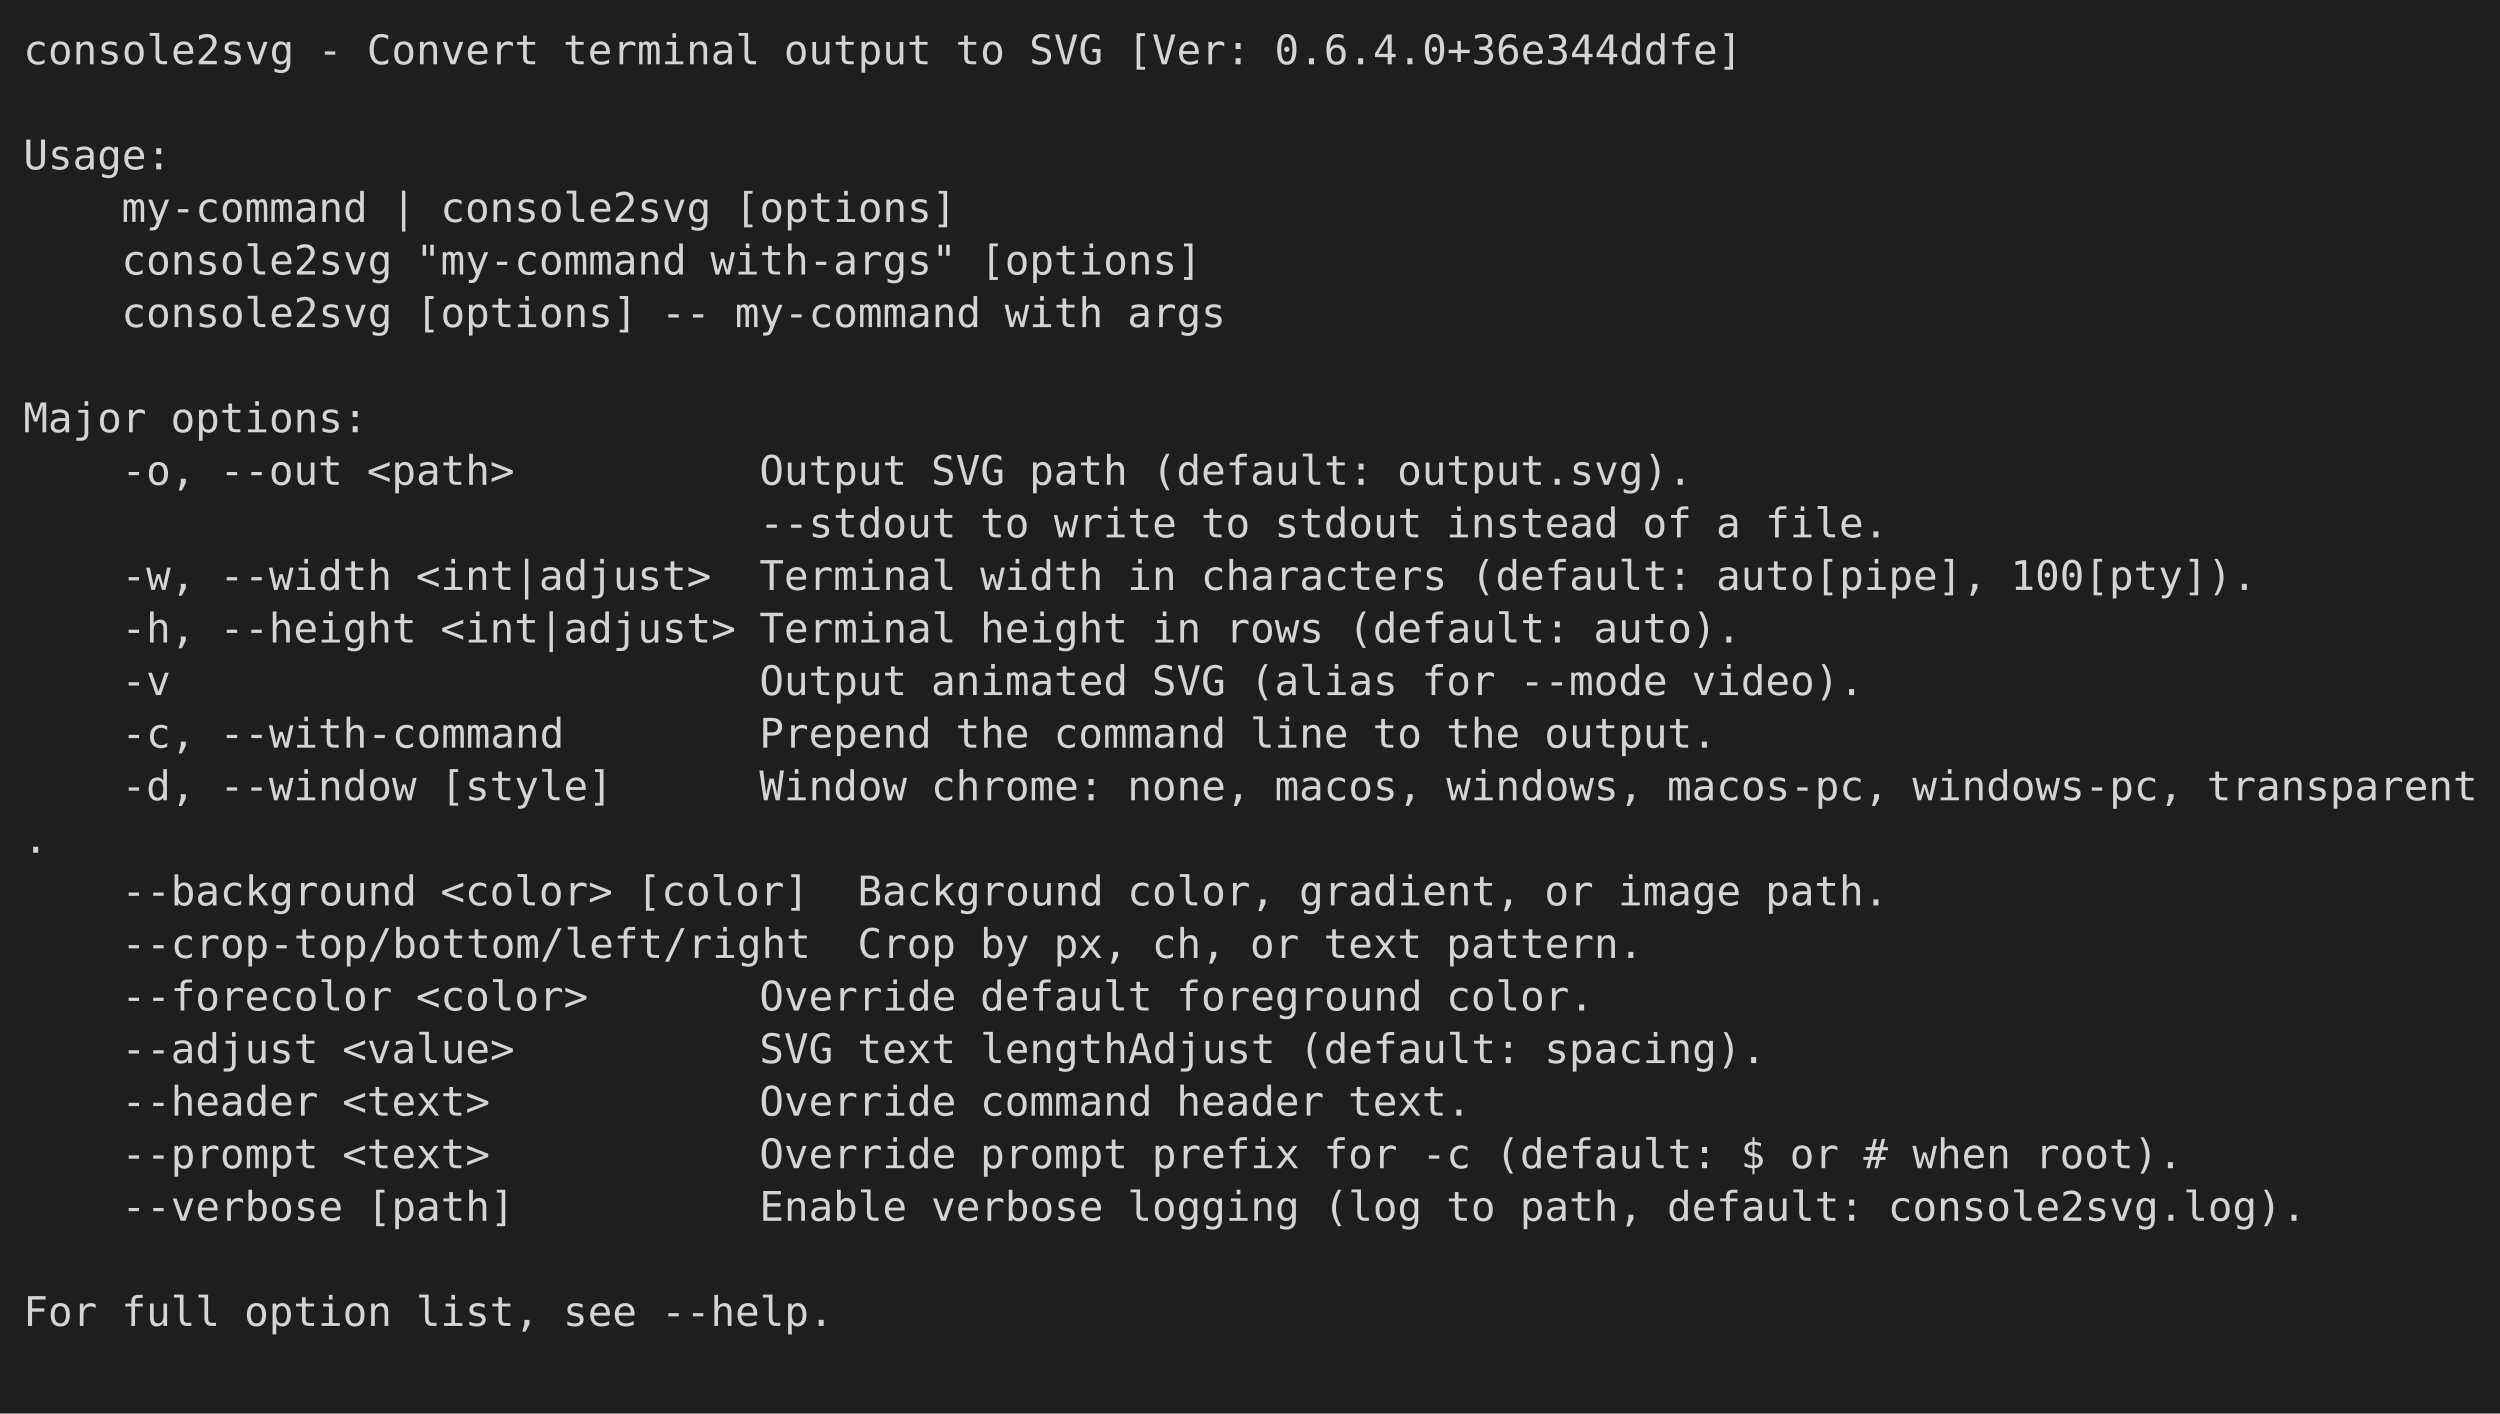
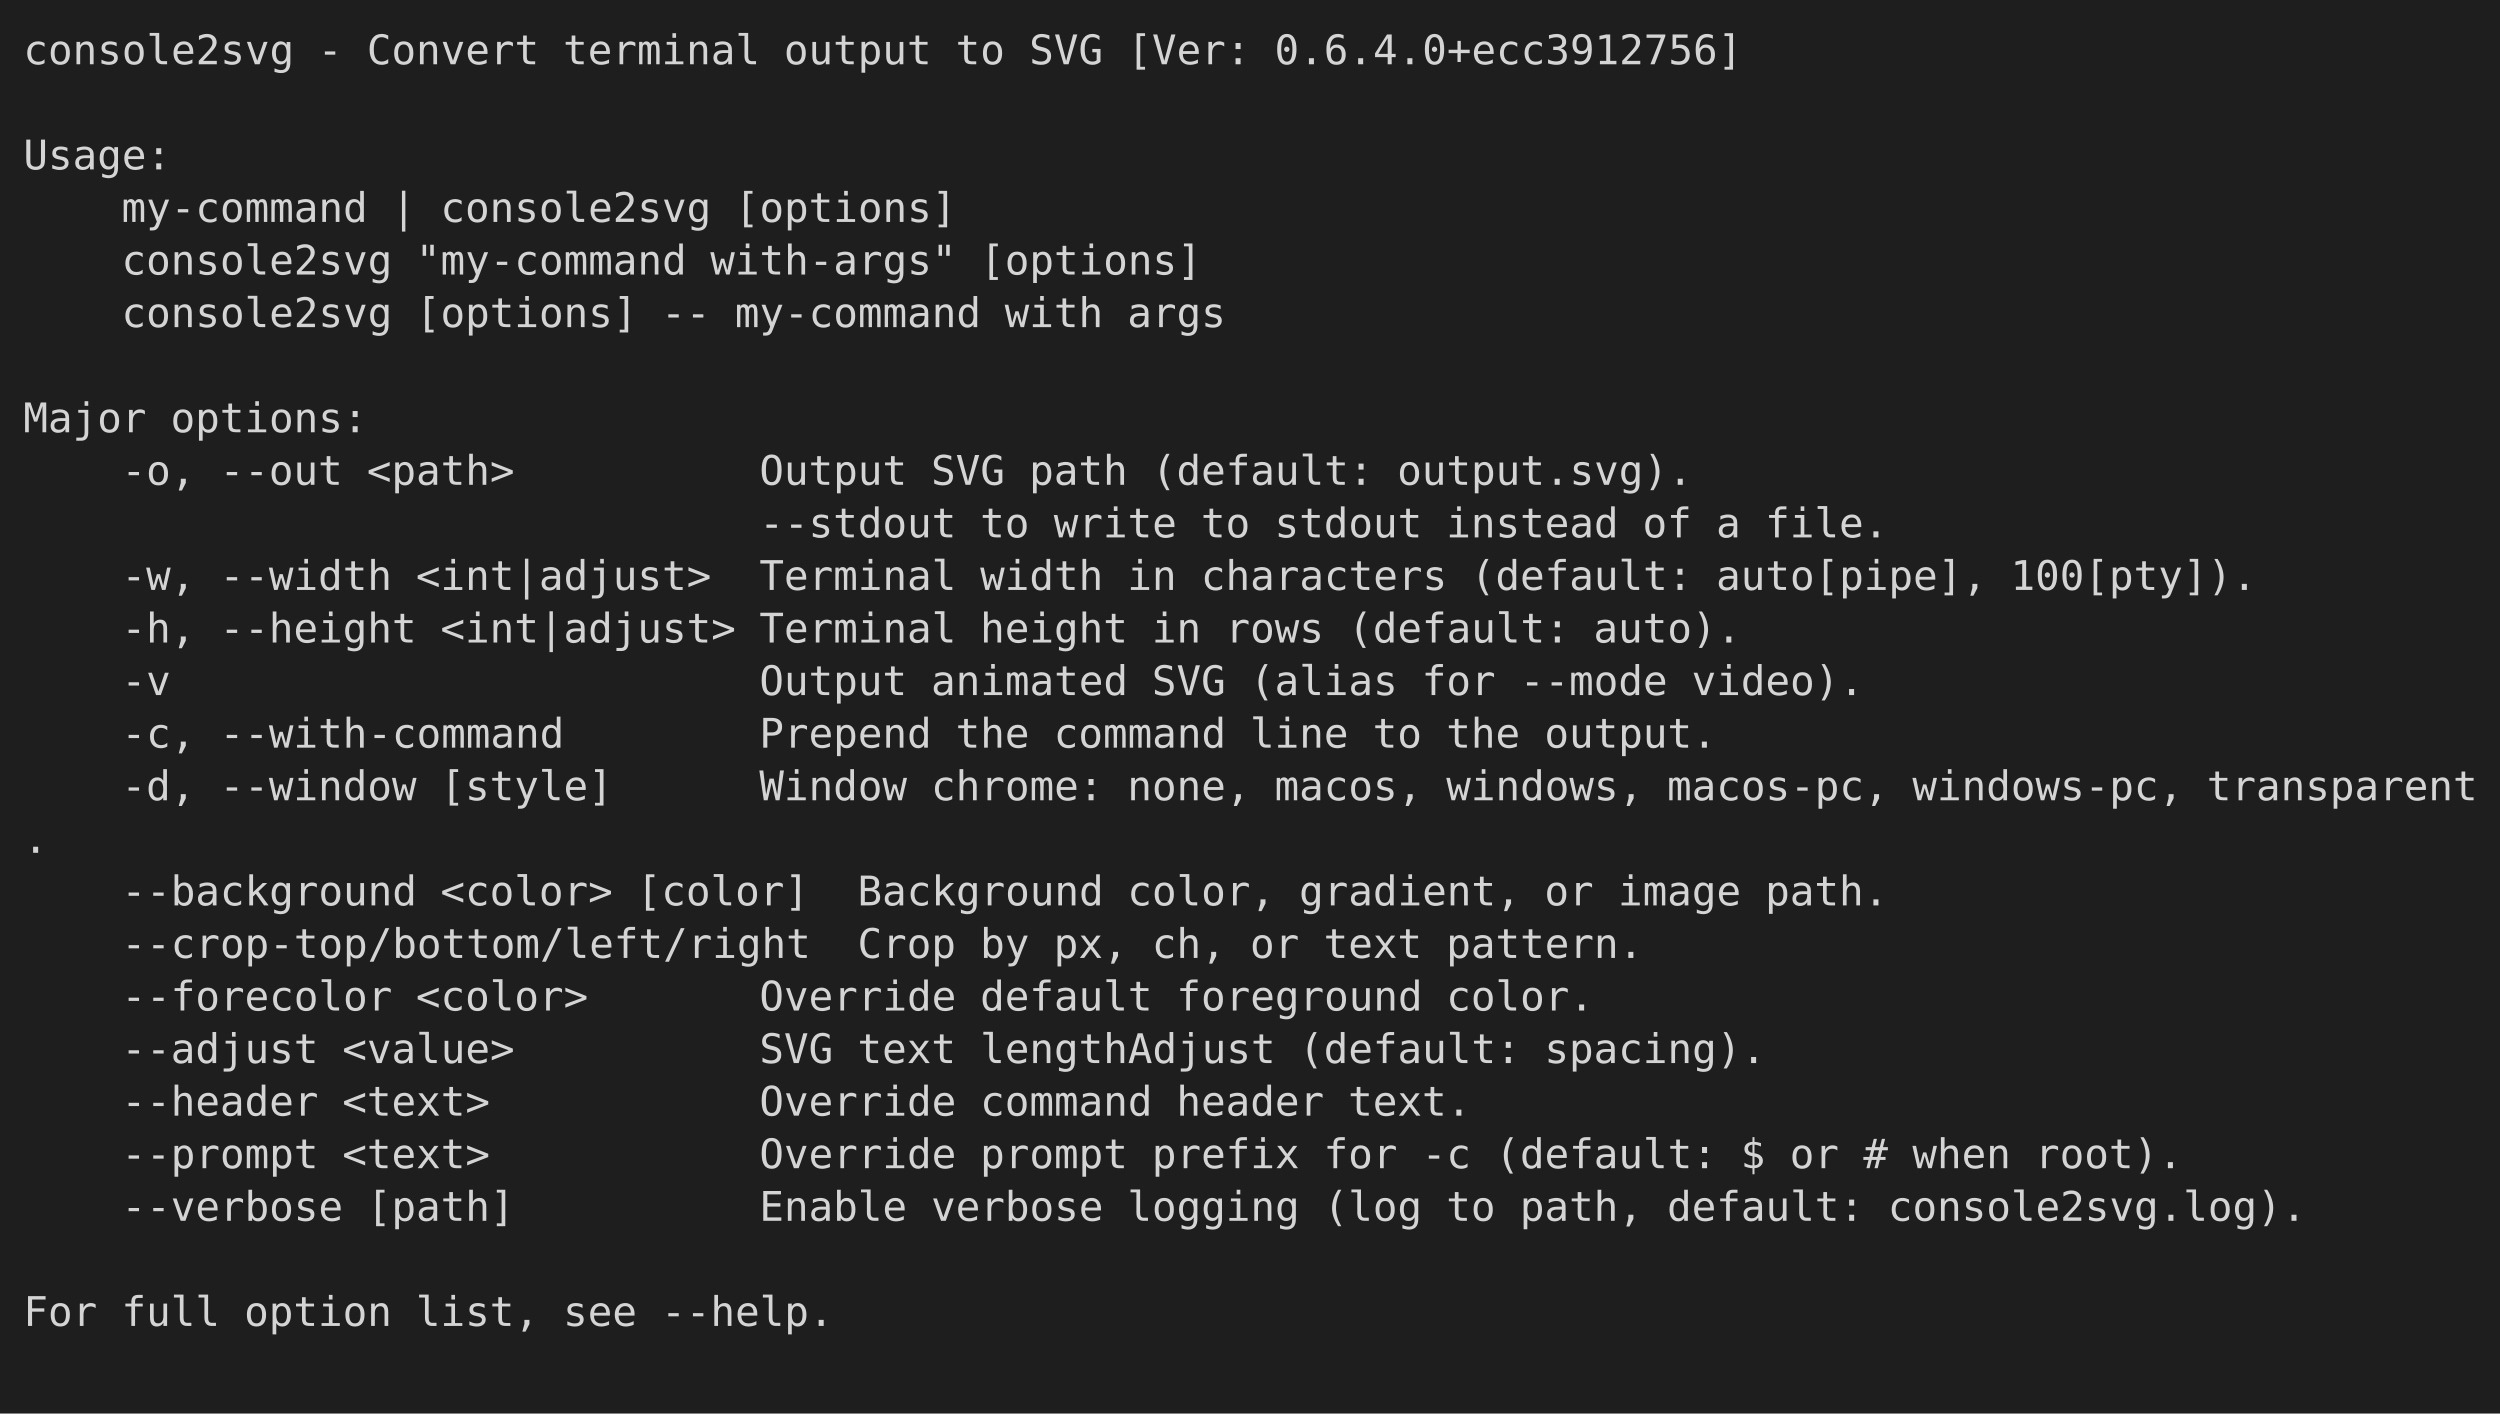
<svg xmlns="http://www.w3.org/2000/svg" width="856" height="484" viewBox="0 0 856 484" role="img" aria-label="console2svg output">
  <style>
.crt {
  font-family: ui-monospace,"Cascadia Mono","Segoe UI Mono","SFMono-Regular",Menlo,monospace;
  font-size: 14px;
}
text {
  dominant-baseline: alphabetic;
}
.bg {
  shape-rendering: crispEdges;
}
</style>
  <rect x="0" y="0" width="856" height="484" fill="#1e1e1e" />
  <g transform="translate(8 8)">
    <rect width="840" height="468" fill="#1e1e1e" />
    <text class="crt" x="0" y="14" fill="#d4d4d4" textLength="92.4" lengthAdjust="spacing">console2svg</text>
    <text class="crt" x="100.8" y="14" fill="#d4d4d4" textLength="8.4" lengthAdjust="spacing">-</text>
    <text class="crt" x="117.6" y="14" fill="#d4d4d4" textLength="58.8" lengthAdjust="spacing">Convert</text>
    <text class="crt" x="184.8" y="14" fill="#d4d4d4" textLength="67.2" lengthAdjust="spacing">terminal</text>
    <text class="crt" x="260.4" y="14" fill="#d4d4d4" textLength="50.4" lengthAdjust="spacing">output</text>
    <text class="crt" x="319.2" y="14" fill="#d4d4d4" textLength="16.8" lengthAdjust="spacing">to</text>
    <text class="crt" x="344.4" y="14" fill="#d4d4d4" textLength="25.2" lengthAdjust="spacing">SVG</text>
    <text class="crt" x="378" y="14" fill="#d4d4d4" textLength="42" lengthAdjust="spacing">[Ver:</text>
-     <text class="crt" x="428.4" y="14" fill="#d4d4d4" textLength="159.6" lengthAdjust="spacing">0.6.4.0+36e344ddfe]</text>
+     <text class="crt" x="428.4" y="14" fill="#d4d4d4" textLength="159.6" lengthAdjust="spacing">0.6.4.0+ecc3912756]</text>
    <text class="crt" x="0" y="50" fill="#d4d4d4" textLength="50.4" lengthAdjust="spacing">Usage:</text>
    <text class="crt" x="33.6" y="68" fill="#d4d4d4" textLength="84" lengthAdjust="spacing">my-command</text>
    <text class="crt" x="126" y="68" fill="#d4d4d4" textLength="8.4" lengthAdjust="spacing">|</text>
    <text class="crt" x="142.8" y="68" fill="#d4d4d4" textLength="92.4" lengthAdjust="spacing">console2svg</text>
    <text class="crt" x="243.6" y="68" fill="#d4d4d4" textLength="75.6" lengthAdjust="spacing">[options]</text>
    <text class="crt" x="33.6" y="86" fill="#d4d4d4" textLength="92.4" lengthAdjust="spacing">console2svg</text>
    <text class="crt" x="134.4" y="86" fill="#d4d4d4" textLength="92.4" lengthAdjust="spacing">"my-command</text>
    <text class="crt" x="235.2" y="86" fill="#d4d4d4" textLength="84" lengthAdjust="spacing">with-args"</text>
    <text class="crt" x="327.6" y="86" fill="#d4d4d4" textLength="75.6" lengthAdjust="spacing">[options]</text>
    <text class="crt" x="33.6" y="104" fill="#d4d4d4" textLength="92.4" lengthAdjust="spacing">console2svg</text>
    <text class="crt" x="134.4" y="104" fill="#d4d4d4" textLength="75.6" lengthAdjust="spacing">[options]</text>
    <text class="crt" x="218.4" y="104" fill="#d4d4d4" textLength="16.8" lengthAdjust="spacing">--</text>
    <text class="crt" x="243.6" y="104" fill="#d4d4d4" textLength="84" lengthAdjust="spacing">my-command</text>
    <text class="crt" x="336" y="104" fill="#d4d4d4" textLength="33.6" lengthAdjust="spacing">with</text>
    <text class="crt" x="378" y="104" fill="#d4d4d4" textLength="33.6" lengthAdjust="spacing">args</text>
    <text class="crt" x="0" y="140" fill="#d4d4d4" textLength="42" lengthAdjust="spacing">Major</text>
    <text class="crt" x="50.4" y="140" fill="#d4d4d4" textLength="67.2" lengthAdjust="spacing">options:</text>
    <text class="crt" x="33.6" y="158" fill="#d4d4d4" textLength="25.2" lengthAdjust="spacing">-o,</text>
    <text class="crt" x="67.2" y="158" fill="#d4d4d4" textLength="42" lengthAdjust="spacing">--out</text>
    <text class="crt" x="117.6" y="158" fill="#d4d4d4" textLength="50.4" lengthAdjust="spacing">&lt;path&gt;</text>
    <text class="crt" x="252" y="158" fill="#d4d4d4" textLength="50.4" lengthAdjust="spacing">Output</text>
    <text class="crt" x="310.8" y="158" fill="#d4d4d4" textLength="25.2" lengthAdjust="spacing">SVG</text>
    <text class="crt" x="344.4" y="158" fill="#d4d4d4" textLength="33.6" lengthAdjust="spacing">path</text>
    <text class="crt" x="386.4" y="158" fill="#d4d4d4" textLength="75.6" lengthAdjust="spacing">(default:</text>
    <text class="crt" x="470.4" y="158" fill="#d4d4d4" textLength="100.8" lengthAdjust="spacing">output.svg).</text>
    <text class="crt" x="252" y="176" fill="#d4d4d4" textLength="67.2" lengthAdjust="spacing">--stdout</text>
    <text class="crt" x="327.6" y="176" fill="#d4d4d4" textLength="16.8" lengthAdjust="spacing">to</text>
    <text class="crt" x="352.8" y="176" fill="#d4d4d4" textLength="42" lengthAdjust="spacing">write</text>
    <text class="crt" x="403.2" y="176" fill="#d4d4d4" textLength="16.8" lengthAdjust="spacing">to</text>
    <text class="crt" x="428.4" y="176" fill="#d4d4d4" textLength="50.4" lengthAdjust="spacing">stdout</text>
    <text class="crt" x="487.2" y="176" fill="#d4d4d4" textLength="58.8" lengthAdjust="spacing">instead</text>
    <text class="crt" x="554.4" y="176" fill="#d4d4d4" textLength="16.8" lengthAdjust="spacing">of</text>
    <text class="crt" x="579.6" y="176" fill="#d4d4d4" textLength="8.4" lengthAdjust="spacing">a</text>
    <text class="crt" x="596.4" y="176" fill="#d4d4d4" textLength="42" lengthAdjust="spacing">file.</text>
    <text class="crt" x="33.6" y="194" fill="#d4d4d4" textLength="25.2" lengthAdjust="spacing">-w,</text>
    <text class="crt" x="67.2" y="194" fill="#d4d4d4" textLength="58.8" lengthAdjust="spacing">--width</text>
    <text class="crt" x="134.4" y="194" fill="#d4d4d4" textLength="100.8" lengthAdjust="spacing">&lt;int|adjust&gt;</text>
    <text class="crt" x="252" y="194" fill="#d4d4d4" textLength="67.2" lengthAdjust="spacing">Terminal</text>
    <text class="crt" x="327.6" y="194" fill="#d4d4d4" textLength="42" lengthAdjust="spacing">width</text>
    <text class="crt" x="378" y="194" fill="#d4d4d4" textLength="16.8" lengthAdjust="spacing">in</text>
    <text class="crt" x="403.2" y="194" fill="#d4d4d4" textLength="84" lengthAdjust="spacing">characters</text>
    <text class="crt" x="495.6" y="194" fill="#d4d4d4" textLength="75.6" lengthAdjust="spacing">(default:</text>
    <text class="crt" x="579.6" y="194" fill="#d4d4d4" textLength="92.4" lengthAdjust="spacing">auto[pipe],</text>
    <text class="crt" x="680.4" y="194" fill="#d4d4d4" textLength="84" lengthAdjust="spacing">100[pty]).</text>
    <text class="crt" x="33.6" y="212" fill="#d4d4d4" textLength="25.2" lengthAdjust="spacing">-h,</text>
    <text class="crt" x="67.2" y="212" fill="#d4d4d4" textLength="67.2" lengthAdjust="spacing">--height</text>
    <text class="crt" x="142.8" y="212" fill="#d4d4d4" textLength="100.8" lengthAdjust="spacing">&lt;int|adjust&gt;</text>
    <text class="crt" x="252" y="212" fill="#d4d4d4" textLength="67.2" lengthAdjust="spacing">Terminal</text>
    <text class="crt" x="327.6" y="212" fill="#d4d4d4" textLength="50.4" lengthAdjust="spacing">height</text>
    <text class="crt" x="386.4" y="212" fill="#d4d4d4" textLength="16.8" lengthAdjust="spacing">in</text>
    <text class="crt" x="411.6" y="212" fill="#d4d4d4" textLength="33.6" lengthAdjust="spacing">rows</text>
    <text class="crt" x="453.6" y="212" fill="#d4d4d4" textLength="75.6" lengthAdjust="spacing">(default:</text>
    <text class="crt" x="537.6" y="212" fill="#d4d4d4" textLength="50.4" lengthAdjust="spacing">auto).</text>
    <text class="crt" x="33.6" y="230" fill="#d4d4d4" textLength="16.8" lengthAdjust="spacing">-v</text>
    <text class="crt" x="252" y="230" fill="#d4d4d4" textLength="50.4" lengthAdjust="spacing">Output</text>
    <text class="crt" x="310.8" y="230" fill="#d4d4d4" textLength="67.2" lengthAdjust="spacing">animated</text>
    <text class="crt" x="386.4" y="230" fill="#d4d4d4" textLength="25.2" lengthAdjust="spacing">SVG</text>
    <text class="crt" x="420" y="230" fill="#d4d4d4" textLength="50.4" lengthAdjust="spacing">(alias</text>
    <text class="crt" x="478.8" y="230" fill="#d4d4d4" textLength="25.2" lengthAdjust="spacing">for</text>
    <text class="crt" x="512.4" y="230" fill="#d4d4d4" textLength="50.4" lengthAdjust="spacing">--mode</text>
    <text class="crt" x="571.2" y="230" fill="#d4d4d4" textLength="58.8" lengthAdjust="spacing">video).</text>
    <text class="crt" x="33.6" y="248" fill="#d4d4d4" textLength="25.2" lengthAdjust="spacing">-c,</text>
    <text class="crt" x="67.2" y="248" fill="#d4d4d4" textLength="117.6" lengthAdjust="spacing">--with-command</text>
    <text class="crt" x="252" y="248" fill="#d4d4d4" textLength="58.8" lengthAdjust="spacing">Prepend</text>
    <text class="crt" x="319.2" y="248" fill="#d4d4d4" textLength="25.2" lengthAdjust="spacing">the</text>
    <text class="crt" x="352.8" y="248" fill="#d4d4d4" textLength="58.8" lengthAdjust="spacing">command</text>
    <text class="crt" x="420" y="248" fill="#d4d4d4" textLength="33.6" lengthAdjust="spacing">line</text>
    <text class="crt" x="462" y="248" fill="#d4d4d4" textLength="16.8" lengthAdjust="spacing">to</text>
    <text class="crt" x="487.2" y="248" fill="#d4d4d4" textLength="25.2" lengthAdjust="spacing">the</text>
    <text class="crt" x="520.8" y="248" fill="#d4d4d4" textLength="58.8" lengthAdjust="spacing">output.</text>
    <text class="crt" x="33.6" y="266" fill="#d4d4d4" textLength="25.2" lengthAdjust="spacing">-d,</text>
    <text class="crt" x="67.2" y="266" fill="#d4d4d4" textLength="67.2" lengthAdjust="spacing">--window</text>
    <text class="crt" x="142.8" y="266" fill="#d4d4d4" textLength="58.8" lengthAdjust="spacing">[style]</text>
    <text class="crt" x="252" y="266" fill="#d4d4d4" textLength="50.4" lengthAdjust="spacing">Window</text>
    <text class="crt" x="310.8" y="266" fill="#d4d4d4" textLength="58.8" lengthAdjust="spacing">chrome:</text>
    <text class="crt" x="378" y="266" fill="#d4d4d4" textLength="42" lengthAdjust="spacing">none,</text>
    <text class="crt" x="428.4" y="266" fill="#d4d4d4" textLength="50.4" lengthAdjust="spacing">macos,</text>
    <text class="crt" x="487.2" y="266" fill="#d4d4d4" textLength="67.2" lengthAdjust="spacing">windows,</text>
    <text class="crt" x="562.8" y="266" fill="#d4d4d4" textLength="75.6" lengthAdjust="spacing">macos-pc,</text>
    <text class="crt" x="646.8" y="266" fill="#d4d4d4" textLength="92.4" lengthAdjust="spacing">windows-pc,</text>
    <text class="crt" x="747.6" y="266" fill="#d4d4d4" textLength="92.4" lengthAdjust="spacing">transparent</text>
    <text class="crt" x="0" y="284" fill="#d4d4d4" textLength="8.4" lengthAdjust="spacing">.</text>
    <text class="crt" x="33.6" y="302" fill="#d4d4d4" textLength="100.8" lengthAdjust="spacing">--background</text>
    <text class="crt" x="142.8" y="302" fill="#d4d4d4" textLength="58.8" lengthAdjust="spacing">&lt;color&gt;</text>
    <text class="crt" x="210" y="302" fill="#d4d4d4" textLength="58.8" lengthAdjust="spacing">[color]</text>
    <text class="crt" x="285.6" y="302" fill="#d4d4d4" textLength="84" lengthAdjust="spacing">Background</text>
    <text class="crt" x="378" y="302" fill="#d4d4d4" textLength="50.4" lengthAdjust="spacing">color,</text>
    <text class="crt" x="436.8" y="302" fill="#d4d4d4" textLength="75.6" lengthAdjust="spacing">gradient,</text>
    <text class="crt" x="520.8" y="302" fill="#d4d4d4" textLength="16.8" lengthAdjust="spacing">or</text>
    <text class="crt" x="546" y="302" fill="#d4d4d4" textLength="42" lengthAdjust="spacing">image</text>
    <text class="crt" x="596.4" y="302" fill="#d4d4d4" textLength="42" lengthAdjust="spacing">path.</text>
    <text class="crt" x="33.6" y="320" fill="#d4d4d4" textLength="235.2" lengthAdjust="spacing">--crop-top/bottom/left/right</text>
    <text class="crt" x="285.6" y="320" fill="#d4d4d4" textLength="33.6" lengthAdjust="spacing">Crop</text>
    <text class="crt" x="327.6" y="320" fill="#d4d4d4" textLength="16.8" lengthAdjust="spacing">by</text>
    <text class="crt" x="352.8" y="320" fill="#d4d4d4" textLength="25.2" lengthAdjust="spacing">px,</text>
    <text class="crt" x="386.4" y="320" fill="#d4d4d4" textLength="25.2" lengthAdjust="spacing">ch,</text>
    <text class="crt" x="420" y="320" fill="#d4d4d4" textLength="16.8" lengthAdjust="spacing">or</text>
    <text class="crt" x="445.2" y="320" fill="#d4d4d4" textLength="33.6" lengthAdjust="spacing">text</text>
    <text class="crt" x="487.2" y="320" fill="#d4d4d4" textLength="67.2" lengthAdjust="spacing">pattern.</text>
    <text class="crt" x="33.6" y="338" fill="#d4d4d4" textLength="92.4" lengthAdjust="spacing">--forecolor</text>
    <text class="crt" x="134.4" y="338" fill="#d4d4d4" textLength="58.8" lengthAdjust="spacing">&lt;color&gt;</text>
    <text class="crt" x="252" y="338" fill="#d4d4d4" textLength="67.2" lengthAdjust="spacing">Override</text>
    <text class="crt" x="327.6" y="338" fill="#d4d4d4" textLength="58.8" lengthAdjust="spacing">default</text>
    <text class="crt" x="394.8" y="338" fill="#d4d4d4" textLength="84" lengthAdjust="spacing">foreground</text>
    <text class="crt" x="487.2" y="338" fill="#d4d4d4" textLength="50.4" lengthAdjust="spacing">color.</text>
    <text class="crt" x="33.6" y="356" fill="#d4d4d4" textLength="67.2" lengthAdjust="spacing">--adjust</text>
    <text class="crt" x="109.2" y="356" fill="#d4d4d4" textLength="58.8" lengthAdjust="spacing">&lt;value&gt;</text>
    <text class="crt" x="252" y="356" fill="#d4d4d4" textLength="25.2" lengthAdjust="spacing">SVG</text>
    <text class="crt" x="285.6" y="356" fill="#d4d4d4" textLength="33.6" lengthAdjust="spacing">text</text>
    <text class="crt" x="327.6" y="356" fill="#d4d4d4" textLength="100.8" lengthAdjust="spacing">lengthAdjust</text>
    <text class="crt" x="436.8" y="356" fill="#d4d4d4" textLength="75.6" lengthAdjust="spacing">(default:</text>
    <text class="crt" x="520.8" y="356" fill="#d4d4d4" textLength="75.6" lengthAdjust="spacing">spacing).</text>
    <text class="crt" x="33.6" y="374" fill="#d4d4d4" textLength="67.2" lengthAdjust="spacing">--header</text>
    <text class="crt" x="109.2" y="374" fill="#d4d4d4" textLength="50.4" lengthAdjust="spacing">&lt;text&gt;</text>
    <text class="crt" x="252" y="374" fill="#d4d4d4" textLength="67.2" lengthAdjust="spacing">Override</text>
    <text class="crt" x="327.6" y="374" fill="#d4d4d4" textLength="58.8" lengthAdjust="spacing">command</text>
    <text class="crt" x="394.8" y="374" fill="#d4d4d4" textLength="50.4" lengthAdjust="spacing">header</text>
    <text class="crt" x="453.6" y="374" fill="#d4d4d4" textLength="42" lengthAdjust="spacing">text.</text>
    <text class="crt" x="33.6" y="392" fill="#d4d4d4" textLength="67.2" lengthAdjust="spacing">--prompt</text>
    <text class="crt" x="109.2" y="392" fill="#d4d4d4" textLength="50.4" lengthAdjust="spacing">&lt;text&gt;</text>
    <text class="crt" x="252" y="392" fill="#d4d4d4" textLength="67.2" lengthAdjust="spacing">Override</text>
    <text class="crt" x="327.6" y="392" fill="#d4d4d4" textLength="50.4" lengthAdjust="spacing">prompt</text>
    <text class="crt" x="386.4" y="392" fill="#d4d4d4" textLength="50.4" lengthAdjust="spacing">prefix</text>
    <text class="crt" x="445.2" y="392" fill="#d4d4d4" textLength="25.2" lengthAdjust="spacing">for</text>
    <text class="crt" x="478.8" y="392" fill="#d4d4d4" textLength="16.8" lengthAdjust="spacing">-c</text>
    <text class="crt" x="504" y="392" fill="#d4d4d4" textLength="75.6" lengthAdjust="spacing">(default:</text>
    <text class="crt" x="588" y="392" fill="#d4d4d4" textLength="8.4" lengthAdjust="spacing">$</text>
    <text class="crt" x="604.8" y="392" fill="#d4d4d4" textLength="16.8" lengthAdjust="spacing">or</text>
    <text class="crt" x="630" y="392" fill="#d4d4d4" textLength="8.4" lengthAdjust="spacing">#</text>
    <text class="crt" x="646.8" y="392" fill="#d4d4d4" textLength="33.6" lengthAdjust="spacing">when</text>
    <text class="crt" x="688.8" y="392" fill="#d4d4d4" textLength="50.4" lengthAdjust="spacing">root).</text>
    <text class="crt" x="33.6" y="410" fill="#d4d4d4" textLength="75.6" lengthAdjust="spacing">--verbose</text>
    <text class="crt" x="117.6" y="410" fill="#d4d4d4" textLength="50.4" lengthAdjust="spacing">[path]</text>
    <text class="crt" x="252" y="410" fill="#d4d4d4" textLength="50.4" lengthAdjust="spacing">Enable</text>
    <text class="crt" x="310.8" y="410" fill="#d4d4d4" textLength="58.8" lengthAdjust="spacing">verbose</text>
    <text class="crt" x="378" y="410" fill="#d4d4d4" textLength="58.8" lengthAdjust="spacing">logging</text>
    <text class="crt" x="445.2" y="410" fill="#d4d4d4" textLength="33.6" lengthAdjust="spacing">(log</text>
    <text class="crt" x="487.2" y="410" fill="#d4d4d4" textLength="16.8" lengthAdjust="spacing">to</text>
    <text class="crt" x="512.4" y="410" fill="#d4d4d4" textLength="42" lengthAdjust="spacing">path,</text>
    <text class="crt" x="562.8" y="410" fill="#d4d4d4" textLength="67.2" lengthAdjust="spacing">default:</text>
    <text class="crt" x="638.4" y="410" fill="#d4d4d4" textLength="142.8" lengthAdjust="spacing">console2svg.log).</text>
    <text class="crt" x="0" y="446" fill="#d4d4d4" textLength="25.2" lengthAdjust="spacing">For</text>
    <text class="crt" x="33.6" y="446" fill="#d4d4d4" textLength="33.6" lengthAdjust="spacing">full</text>
    <text class="crt" x="75.6" y="446" fill="#d4d4d4" textLength="50.4" lengthAdjust="spacing">option</text>
    <text class="crt" x="134.4" y="446" fill="#d4d4d4" textLength="42" lengthAdjust="spacing">list,</text>
    <text class="crt" x="184.8" y="446" fill="#d4d4d4" textLength="25.2" lengthAdjust="spacing">see</text>
    <text class="crt" x="218.4" y="446" fill="#d4d4d4" textLength="58.8" lengthAdjust="spacing">--help.</text>
  </g>
</svg>
